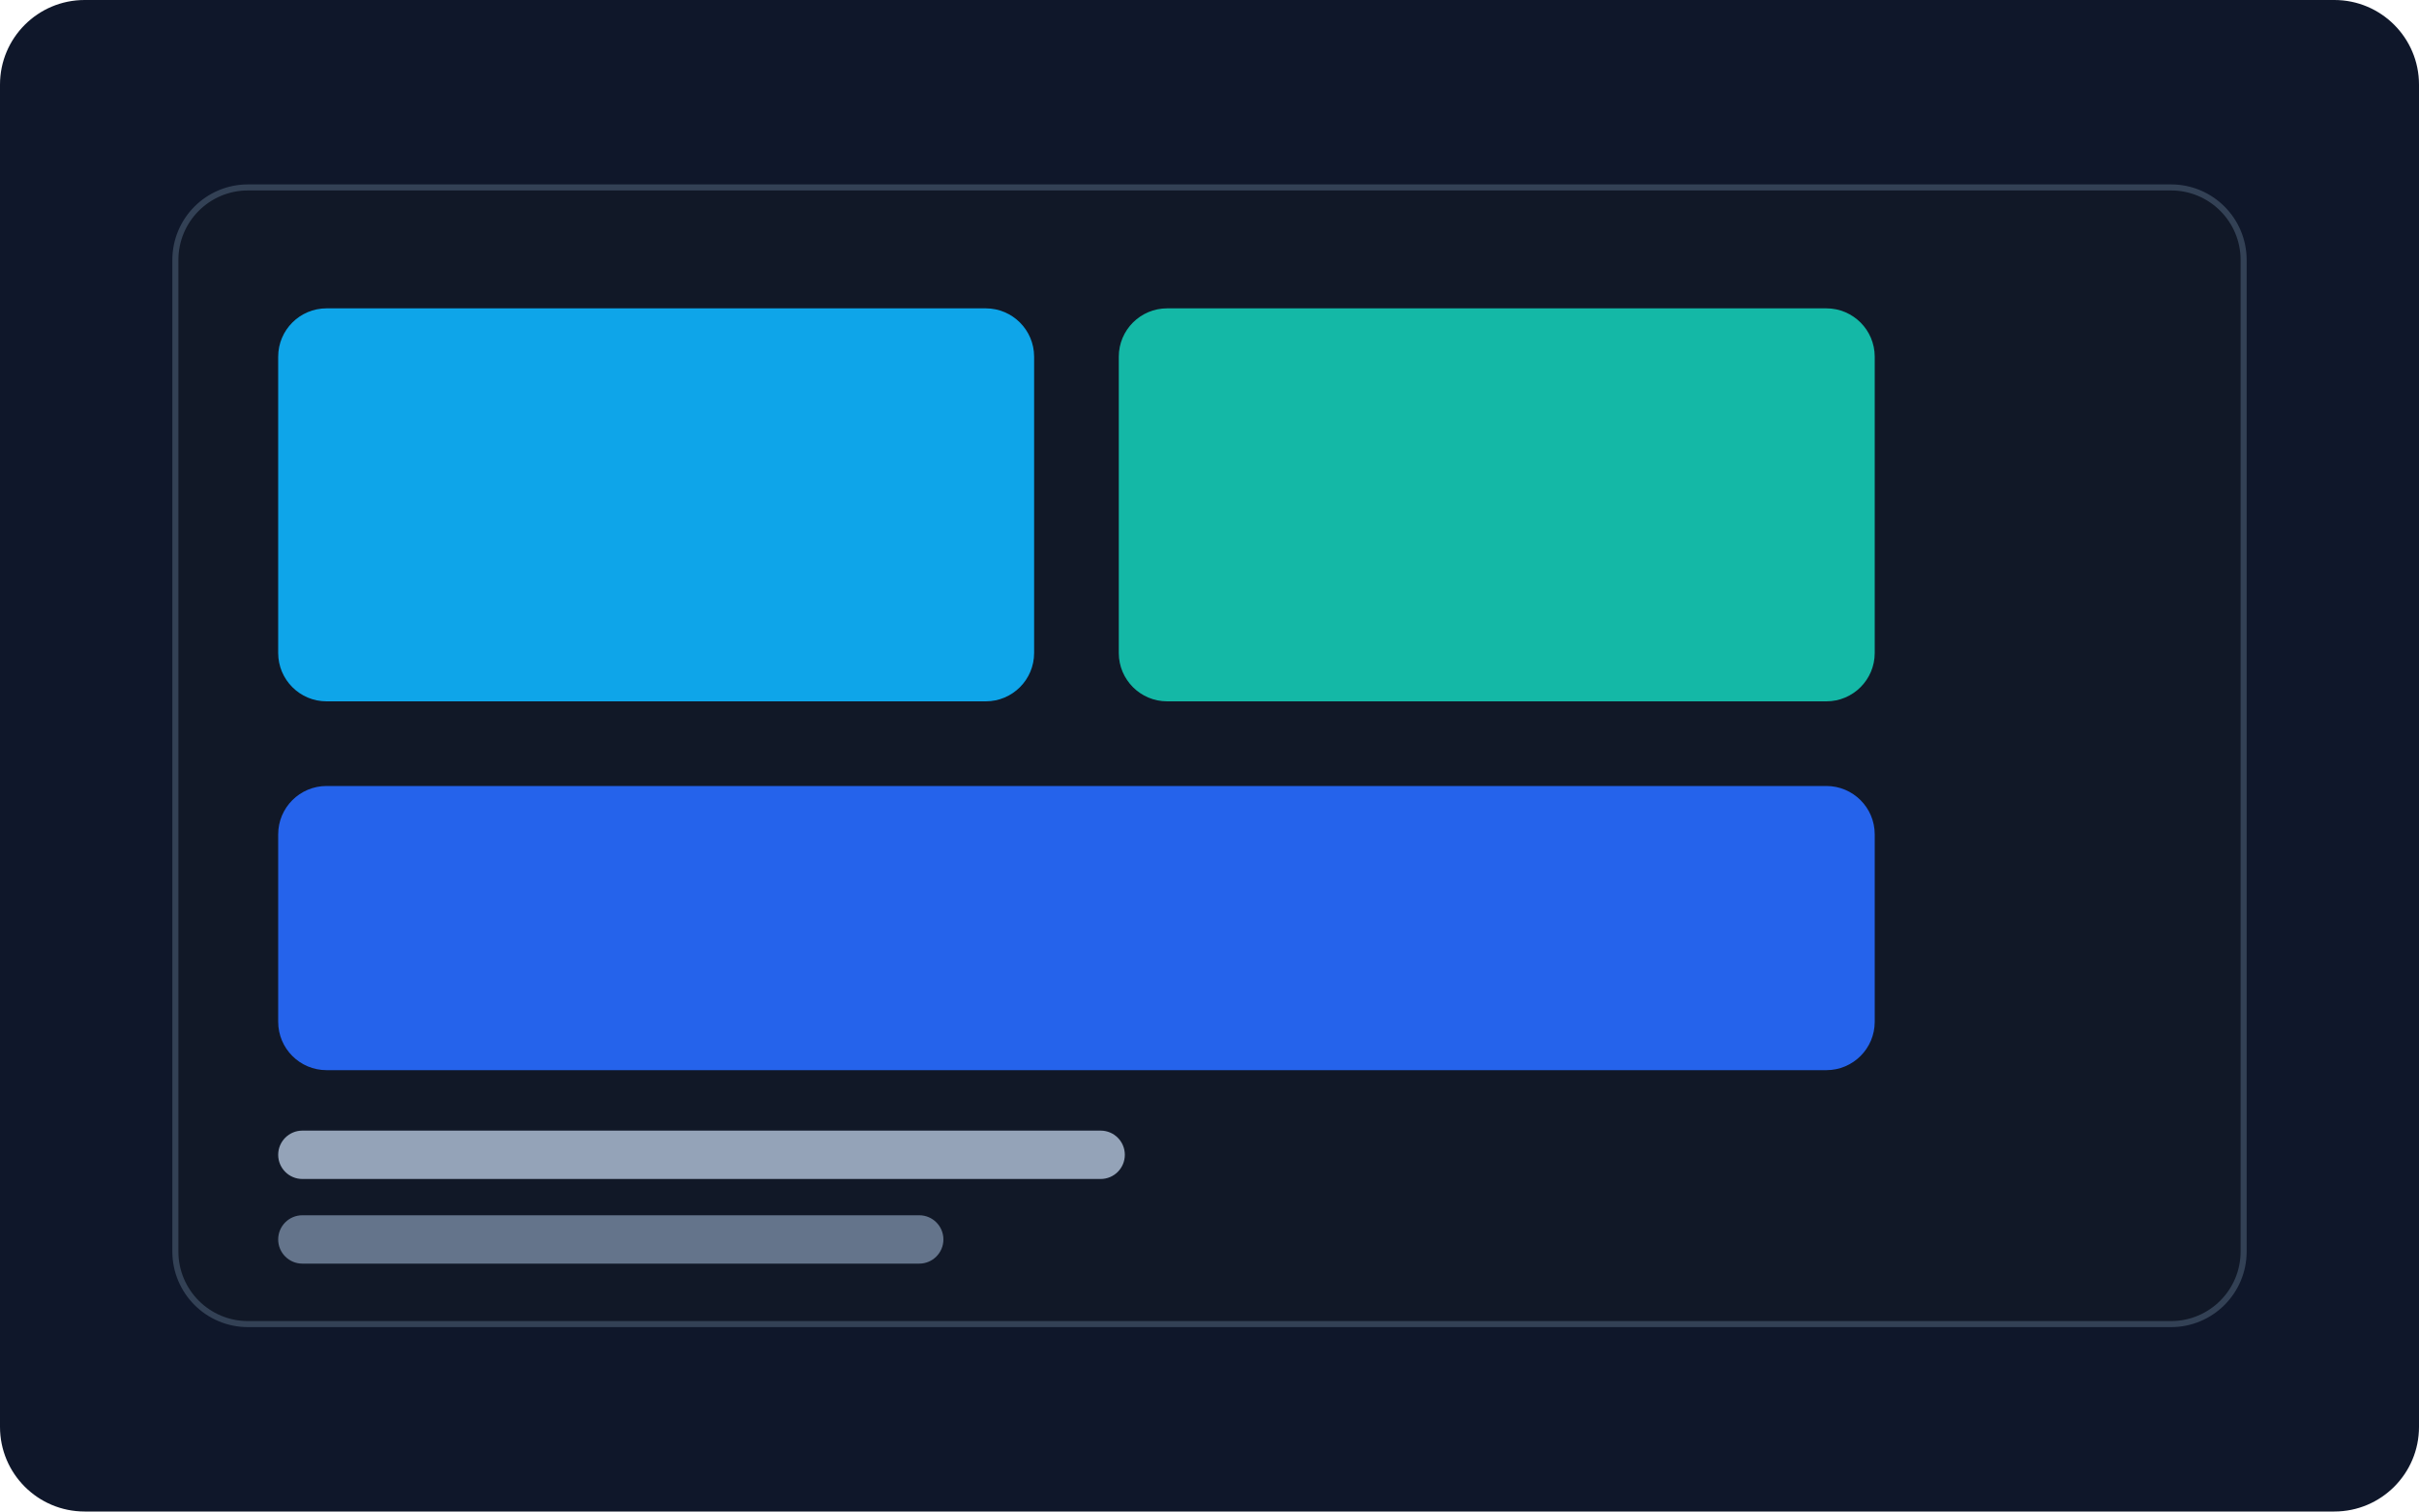
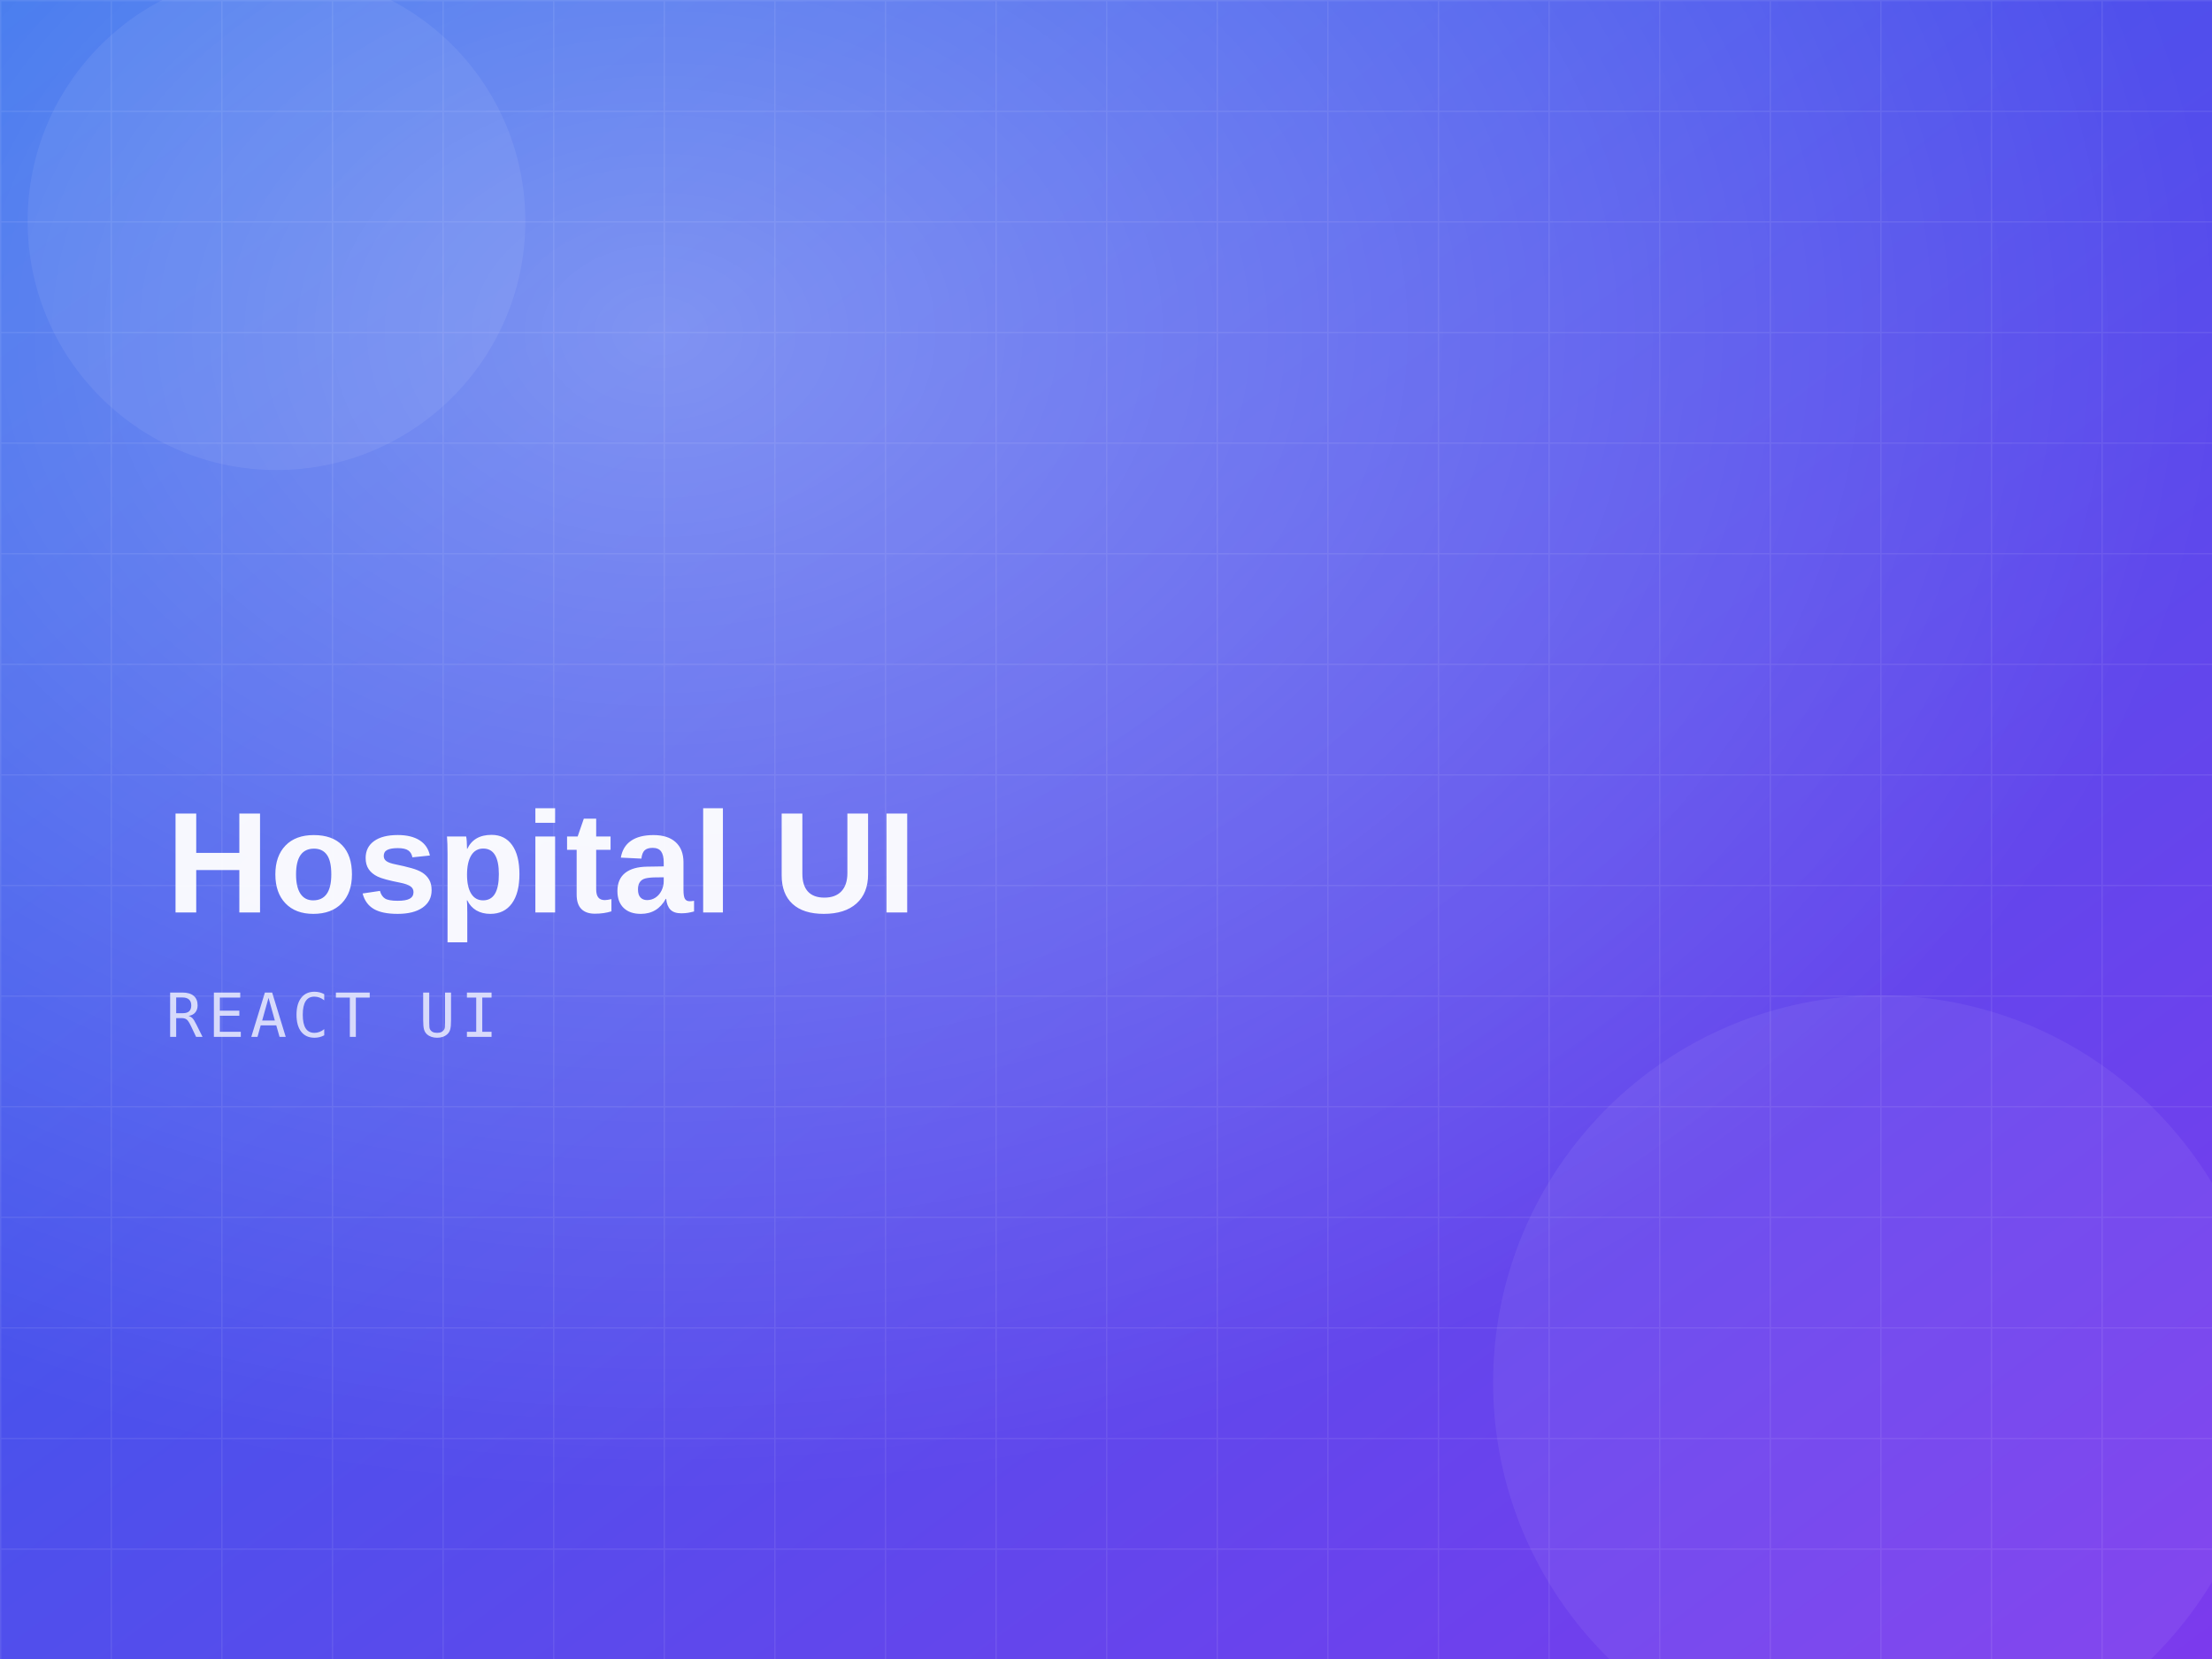
- <svg xmlns="http://www.w3.org/2000/svg" width="800" height="500" viewBox="0 0 800 500">
-   <rect width="800" height="500" rx="28" fill="#0f172a" />
-   <rect x="58" y="62" width="684" height="376" rx="24" fill="#111827" stroke="#334155" stroke-width="2" />
-   <rect x="92" y="102" width="250" height="130" rx="16" fill="#0ea5e9" />
-   <rect x="370" y="102" width="250" height="130" rx="16" fill="#14b8a6" />
-   <rect x="92" y="260" width="528" height="94" rx="16" fill="#2563eb" />
-   <rect x="92" y="374" width="280" height="16" rx="8" fill="#94a3b8" />
-   <rect x="92" y="402" width="220" height="16" rx="8" fill="#64748b" />
+ <svg xmlns="http://www.w3.org/2000/svg" viewBox="0 0 800 600">
+   <defs>
+     <linearGradient id="g" x1="0%" y1="0%" x2="100%" y2="100%">
+       <stop offset="0%" stop-color="#2563EB" />
+       <stop offset="100%" stop-color="#7C3AED" />
+     </linearGradient>
+     <radialGradient id="glow" cx="30%" cy="20%" r="70%">
+       <stop offset="0%" stop-color="rgba(255,255,255,0.35)" />
+       <stop offset="100%" stop-color="rgba(255,255,255,0)" />
+     </radialGradient>
+     <pattern id="grid" width="40" height="40" patternUnits="userSpaceOnUse">
+       <path d="M 40 0 L 0 0 0 40" fill="none" stroke="rgba(255,255,255,0.08)" stroke-width="1" />
+     </pattern>
+   </defs>
+   <rect width="800" height="600" fill="url(#g)" />
+   <rect width="800" height="600" fill="url(#grid)" />
+   <rect width="800" height="600" fill="url(#glow)" />
+   <circle cx="680" cy="500" r="140" fill="rgba(255,255,255,0.06)" />
+   <circle cx="100" cy="80" r="90" fill="rgba(255,255,255,0.07)" />
+   <text x="60" y="330" font-family="Arial, sans-serif" font-weight="800" font-size="52" fill="rgba(255,255,255,0.95)">Hospital UI</text>
+   <text x="60" y="375" font-family="monospace" font-size="22" letter-spacing="2" fill="rgba(255,255,255,0.75)">REACT UI</text>
</svg>
